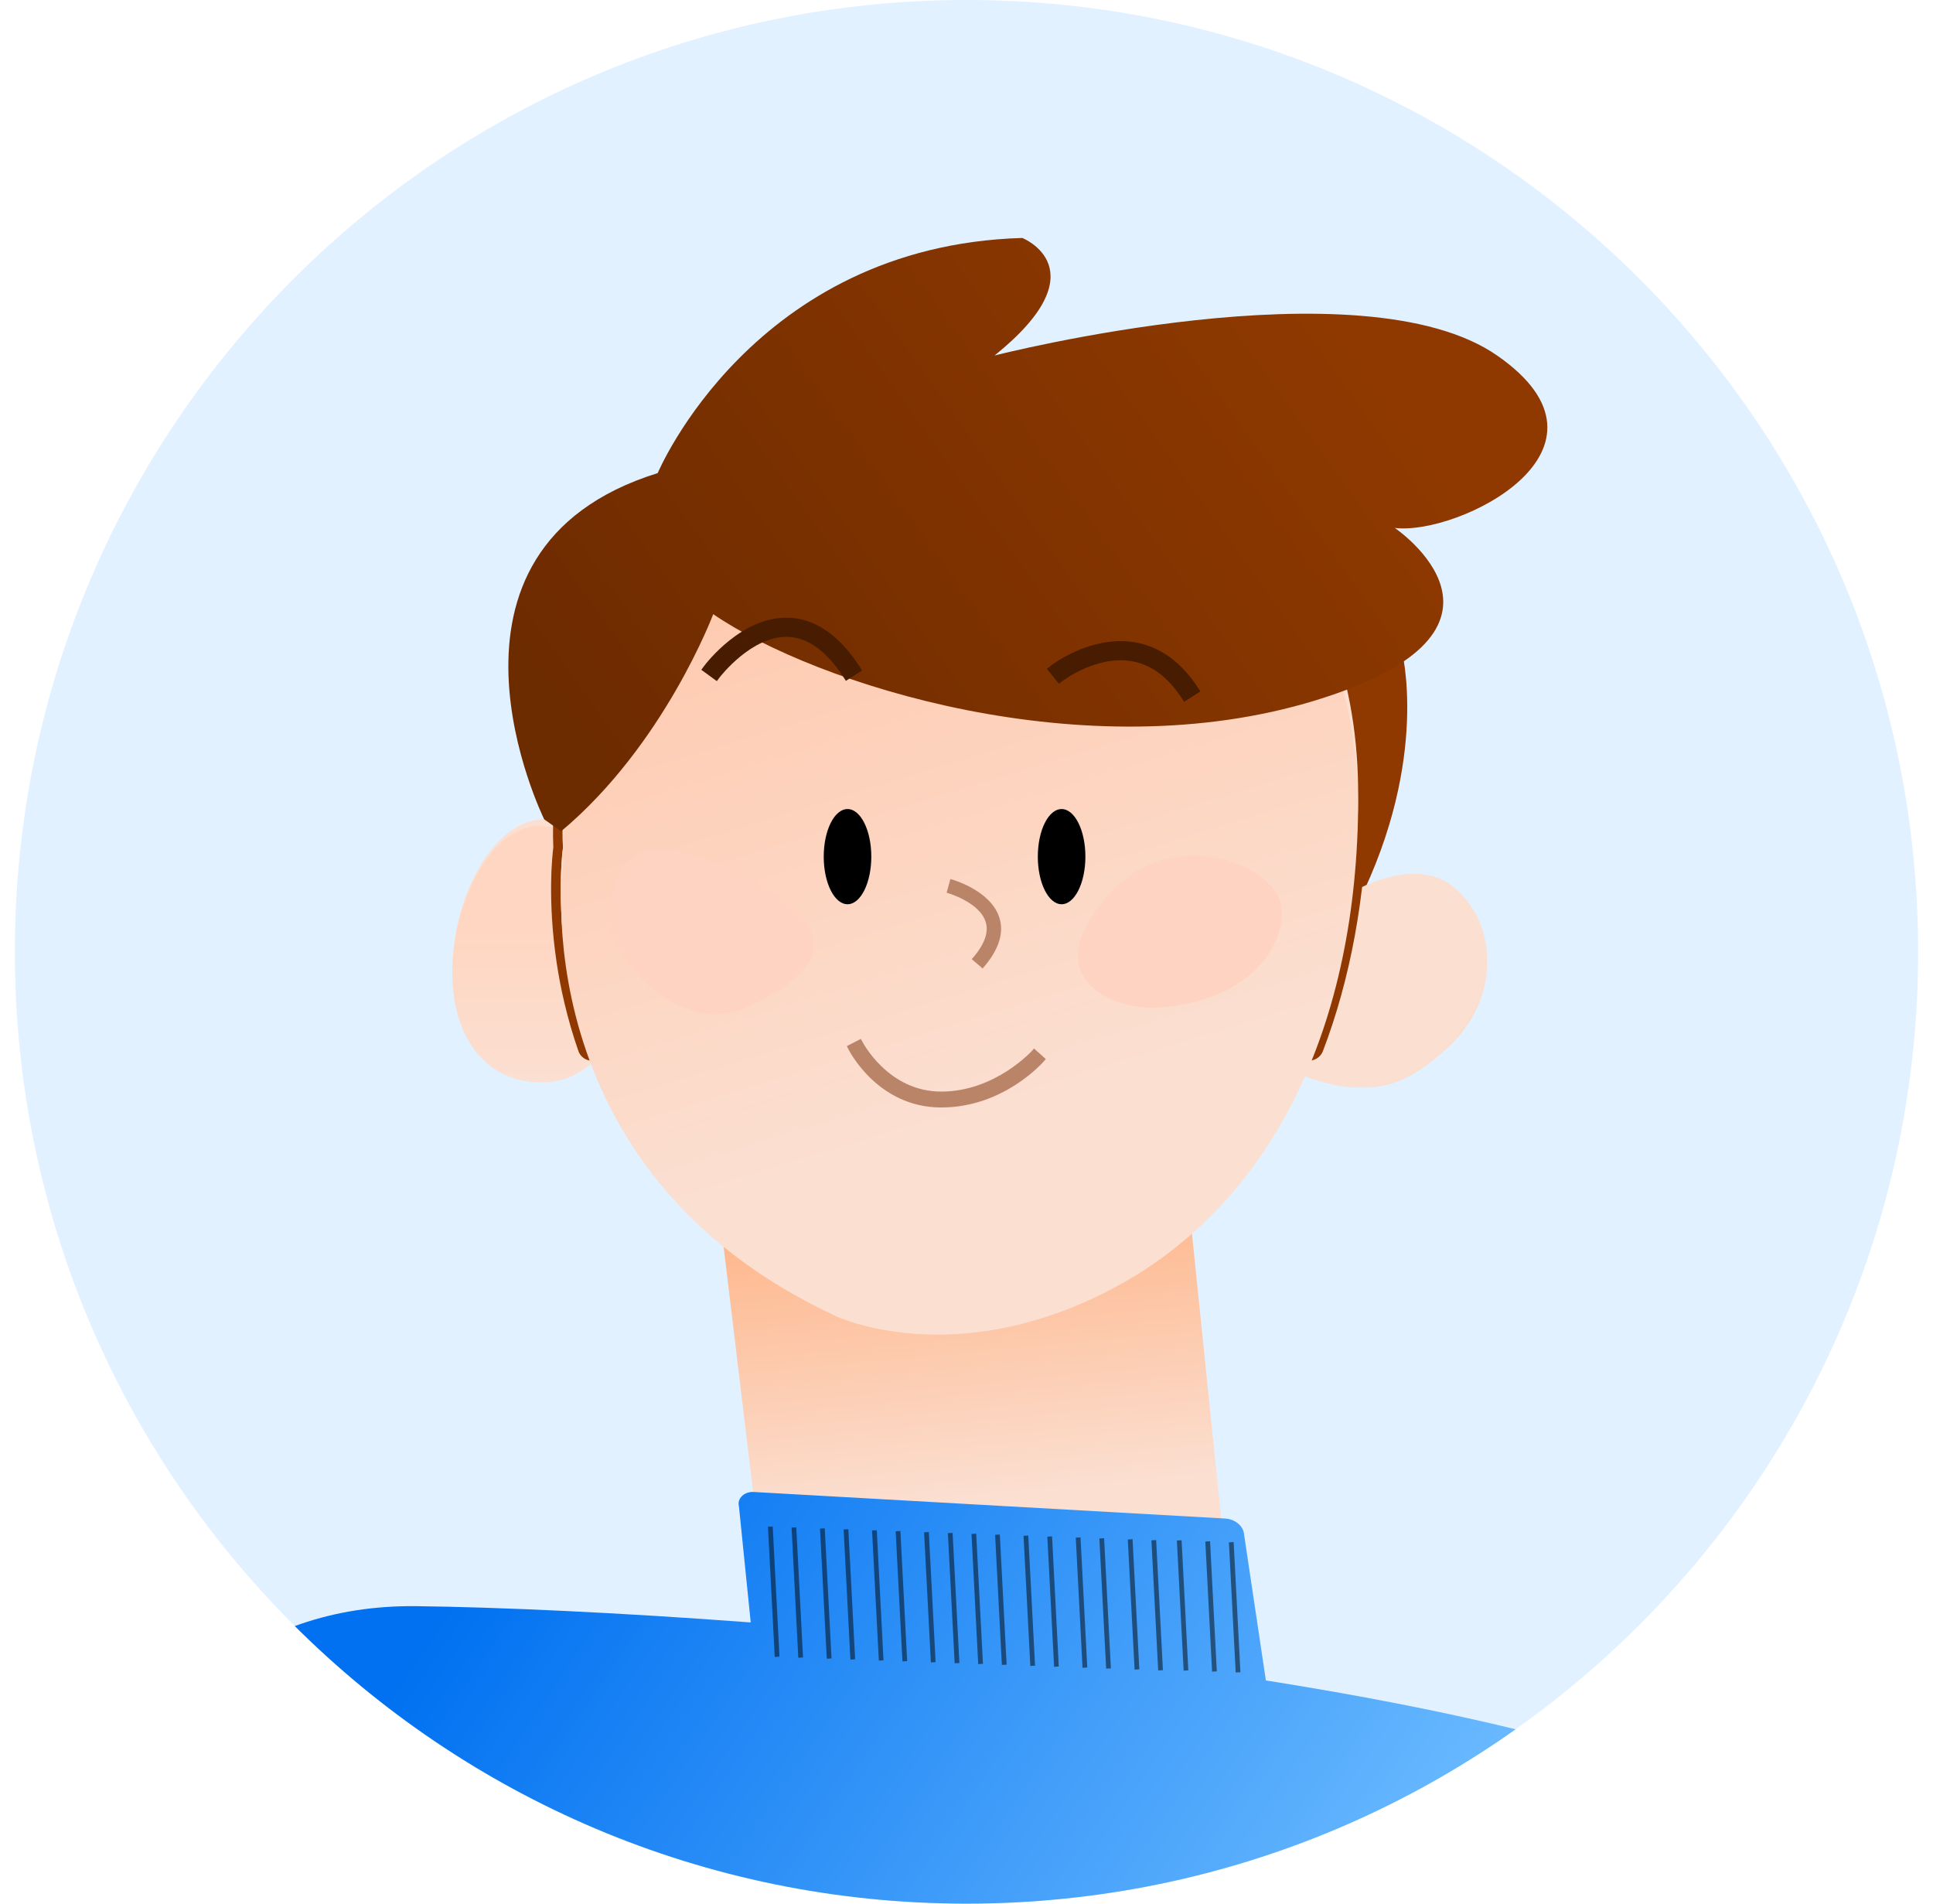
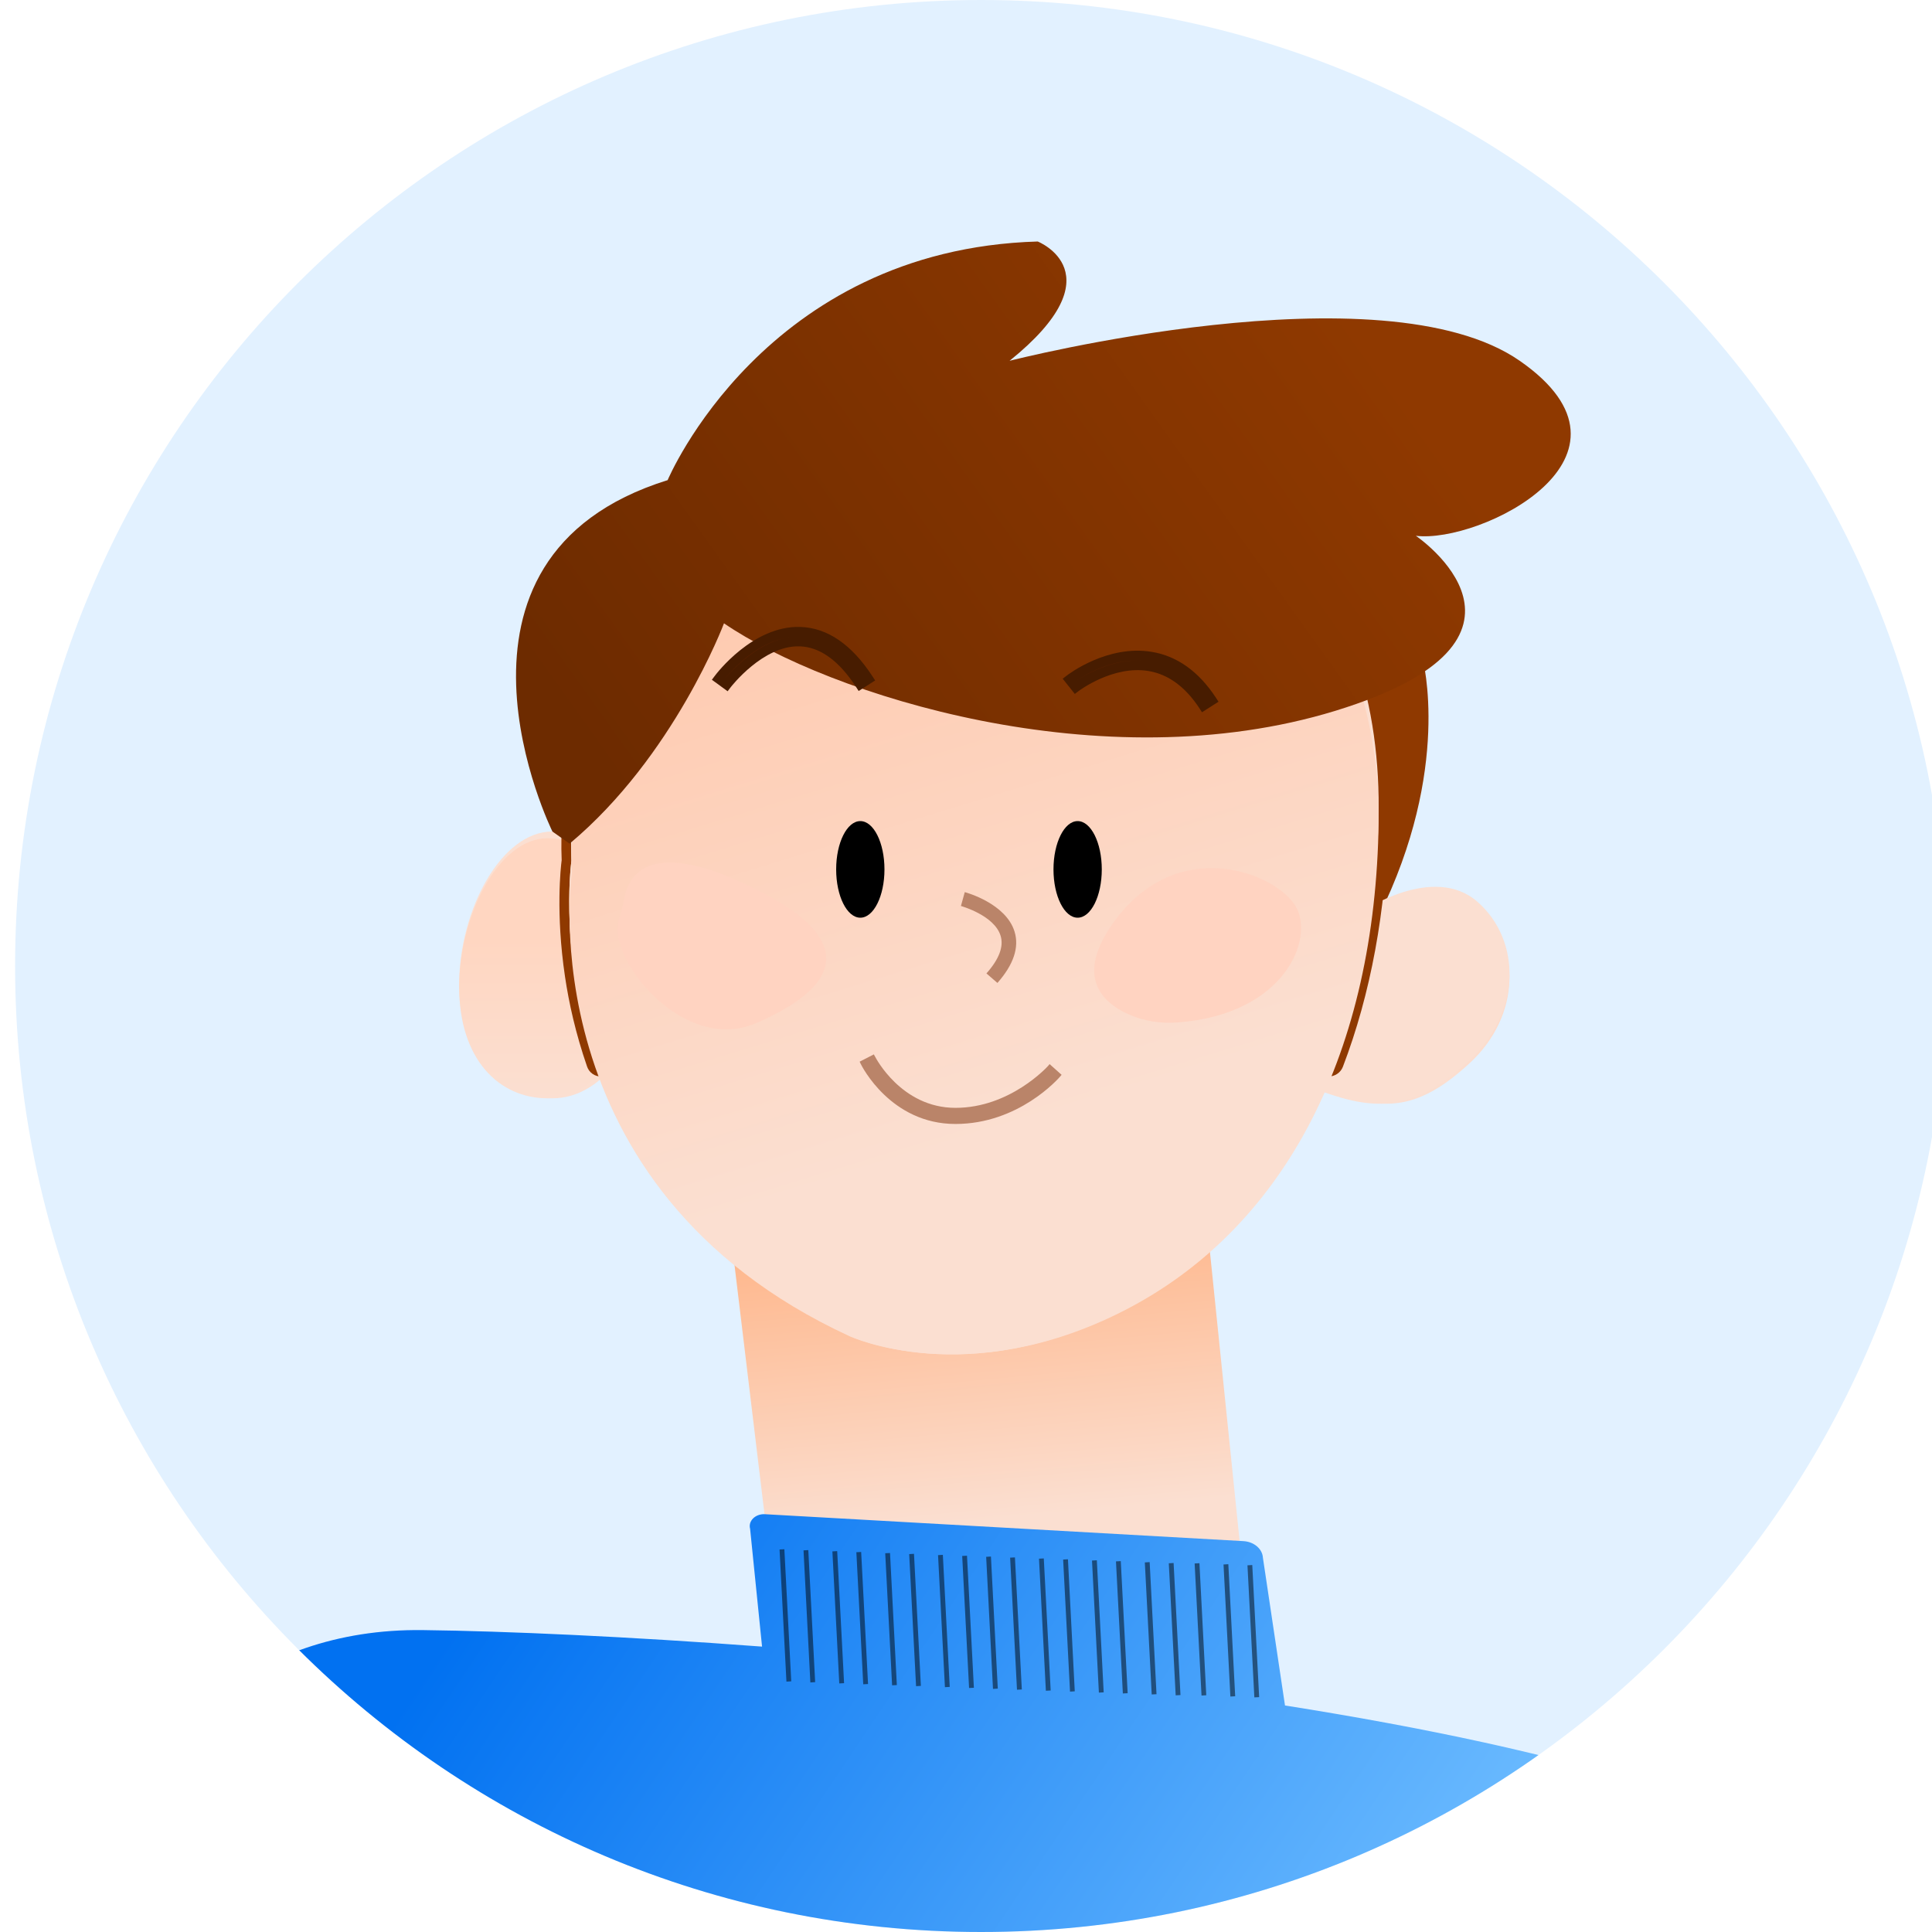
- <svg xmlns="http://www.w3.org/2000/svg" width="65" height="64" viewBox="0 0 65 64" fill="none">
+ <svg xmlns="http://www.w3.org/2000/svg" width="64" height="64" viewBox="0 0 64 64" fill="none">
  <rect x="0.5" width="64" height="64" rx="32" fill="#E2F1FF" />
  <mask id="mask0_1232_10276" style="mask-type:alpha" maskUnits="userSpaceOnUse" x="0" y="0" width="65" height="64">
    <rect x="0.5" width="64" height="64" rx="32" fill="#DDF3FF" />
  </mask>
  <g mask="url(#mask0_1232_10276)">
    <path d="M47.129 21.839C47.129 21.839 48.101 25.456 45.67 30.357L45.043 21.839H47.129Z" fill="#8F3900" />
    <path d="M25.95 55.35L24.102 40H39.93L41.779 58.013L25.95 55.35Z" fill="url(#paint0_linear_1232_10276)" />
    <path d="M21.389 31.963C21.389 34.405 20.005 36.383 18.3 36.383C16.594 36.383 15.211 35.047 15.211 32.606C15.211 30.165 16.594 27.544 18.3 27.544C20.005 27.544 21.389 29.522 21.389 31.963Z" fill="#FBDFD1" />
    <path d="M21.063 32.075C21.063 34.455 19.753 36.383 18.137 36.383C16.522 36.383 15.211 35.081 15.211 32.702C15.211 30.323 16.522 27.768 18.137 27.768C19.753 27.768 21.063 29.696 21.063 32.075Z" fill="url(#paint1_linear_1232_10276)" />
    <path d="M45.373 30.357C45.373 30.357 47.612 28.791 48.999 30.044C50.385 31.297 50.385 33.647 48.691 35.213C46.996 36.779 45.866 36.812 44.121 36.17L45.372 30.357H45.373Z" fill="url(#paint2_linear_1232_10276)" />
    <path d="M45.118 30.196C45.118 30.196 47.482 28.589 48.945 29.875C50.408 31.16 50.408 33.571 48.62 35.178C46.832 36.785 45.639 36.819 43.797 36.16L45.117 30.196H45.118Z" fill="#FBDFD1" />
    <path d="M42.478 17.196C40.081 14.766 36.584 13.483 32.364 13.483C28.737 13.483 25.479 14.866 22.941 17.48C20.111 20.396 18.451 24.614 18.606 28.495C18.575 28.732 18.404 30.249 18.716 32.349C18.843 33.207 19.067 34.233 19.449 35.335C19.517 35.53 19.7 35.661 19.908 35.661C18.456 31.838 18.931 28.51 18.931 28.51C18.666 22.162 23.526 13.805 32.364 13.805C41.201 13.805 45.857 19.43 45.665 27.144C45.585 30.342 45.014 33.206 44.007 35.661C44.218 35.661 44.41 35.535 44.485 35.338C45.403 32.936 45.915 30.18 45.992 27.152C46.094 23.07 44.88 19.627 42.48 17.197L42.478 17.196Z" fill="#8F3900" />
    <path d="M18.93 28.508C18.93 28.508 17.407 39.175 28.136 44.248C28.136 44.248 32.038 46.106 37.24 43.374C42.442 40.642 45.471 34.856 45.664 27.142C45.858 19.428 41.202 13.803 32.363 13.803C23.524 13.803 18.663 22.16 18.93 28.508Z" fill="#FBDFD1" />
    <path d="M18.942 28.923C18.942 28.923 17.419 39.319 28.143 44.264C28.143 44.264 32.043 46.074 37.242 43.412C42.442 40.749 45.469 35.11 45.662 27.592C45.855 20.073 41.2 14.591 32.368 14.591C23.535 14.591 18.675 22.736 18.942 28.923Z" fill="url(#paint3_linear_1232_10276)" />
    <path d="M35.698 30.4C36.14 30.4 36.498 29.684 36.498 28.8C36.498 27.916 36.14 27.2 35.698 27.2C35.257 27.2 34.898 27.916 34.898 28.8C34.898 29.684 35.257 30.4 35.698 30.4Z" fill="black" />
    <path d="M28.499 30.4C28.941 30.4 29.299 29.684 29.299 28.8C29.299 27.916 28.941 27.2 28.499 27.2C28.057 27.2 27.699 27.916 27.699 28.8C27.699 29.684 28.057 30.4 28.499 30.4Z" fill="black" />
    <path d="M22.117 15.904C22.117 15.904 25.316 8.264 34.376 8C34.376 8 37.042 9.054 33.444 11.952C33.444 11.952 45.791 8.791 50.343 11.952C54.897 15.113 49.033 18.011 46.902 17.749C46.902 17.749 51.966 21.173 44.237 23.546C36.509 25.916 27.447 23.018 23.983 20.648C23.983 20.648 22.333 25.05 18.869 27.947L18.3 27.546C18.3 27.546 13.824 18.488 22.117 15.905V15.904Z" fill="url(#paint4_linear_1232_10276)" />
    <path d="M33.04 32.56L32.677 32.246C33.097 31.774 33.255 31.354 33.147 31.001C32.941 30.321 31.843 30.016 31.832 30.012L31.959 29.553C32.014 29.567 33.324 29.93 33.609 30.863C33.768 31.383 33.576 31.955 33.041 32.561L33.04 32.56Z" fill="#BA8469" />
    <path fill-rule="evenodd" clip-rule="evenodd" d="M28.947 34.928L28.987 35.001L28.988 35.002C29.003 35.031 29.219 35.445 29.649 35.858C30.091 36.282 30.753 36.699 31.651 36.699C32.556 36.699 33.319 36.358 33.858 36.012C34.128 35.839 34.341 35.666 34.487 35.535C34.56 35.47 34.617 35.416 34.655 35.377C34.692 35.34 34.713 35.317 34.713 35.317L34.77 35.25L35.167 35.605L35.115 35.666C35.058 35.731 33.743 37.233 31.651 37.233H31.649C30.579 37.233 29.803 36.753 29.292 36.266C28.782 35.781 28.532 35.285 28.511 35.24L28.477 35.169L28.947 34.928Z" fill="#BA8469" />
    <path d="M39.867 23.372C39.376 22.623 38.773 22.184 38.072 22.069C36.817 21.861 35.645 22.753 35.634 22.763L35.434 22.511C35.486 22.471 36.726 21.521 38.124 21.752C38.921 21.884 39.599 22.371 40.14 23.198L39.867 23.374V23.372Z" fill="#682200" />
    <path d="M39.818 23.595L39.731 23.46C39.266 22.752 38.7 22.337 38.045 22.228C36.869 22.033 35.745 22.882 35.733 22.89L35.605 22.988L35.203 22.483L35.332 22.384C35.385 22.342 36.681 21.35 38.151 21.593C38.993 21.733 39.708 22.242 40.277 23.11L40.365 23.245L39.818 23.594V23.595ZM35.665 22.543C36.018 22.311 37.026 21.733 38.098 21.911C38.505 21.979 38.88 22.146 39.222 22.413C38.88 22.146 38.505 21.979 38.097 21.911C37.008 21.731 36.014 22.308 35.665 22.543Z" fill="#471C00" />
    <path d="M24.07 22.676L23.809 22.485C23.857 22.419 25.018 20.881 26.507 20.929C27.348 20.955 28.108 21.482 28.767 22.493L28.494 22.667C27.895 21.749 27.224 21.273 26.497 21.249C25.187 21.209 24.082 22.66 24.07 22.675V22.676Z" fill="#682200" />
    <path d="M24.104 22.899L23.582 22.518L23.678 22.39C23.728 22.321 24.943 20.718 26.512 20.768C27.407 20.796 28.212 21.347 28.903 22.406L28.991 22.541L28.444 22.89L28.357 22.755C27.789 21.884 27.162 21.432 26.492 21.411C25.276 21.371 24.211 22.758 24.2 22.772L24.102 22.901L24.104 22.899ZM24.039 22.454C24.349 22.093 25.333 21.058 26.481 21.09C25.308 21.061 24.345 22.088 24.037 22.454H24.039Z" fill="#471C00" />
    <path d="M20.489 30.515C20.558 30.26 20.637 30.008 20.684 29.749C20.818 29.015 21.478 27.814 24.576 29.233C28.785 31.162 27.647 32.769 25.046 33.894C22.661 34.925 20.142 31.801 20.489 30.517V30.515Z" fill="#FFD3C1" />
    <path d="M39.012 33.87C38.446 33.913 37.872 33.825 37.357 33.588C36.495 33.193 35.593 32.327 36.915 30.519C39.028 27.626 42.279 28.912 42.93 30.037C43.544 31.1 42.56 33.603 39.012 33.87Z" fill="#FFD3C1" />
    <path fill-rule="evenodd" clip-rule="evenodd" d="M42.567 56.496C51.795 57.958 59.773 60.11 61.3 63.081V68.8H0.5C0.5 68.8 2.487 53.856 14.011 53.999C16.778 54.033 20.754 54.21 25.244 54.546L24.848 50.642C24.778 50.383 25.025 50.142 25.34 50.16L41.191 51.052C41.542 51.072 41.82 51.31 41.836 51.604L42.567 56.496Z" fill="url(#paint5_linear_1232_10276)" />
    <path fill-rule="evenodd" clip-rule="evenodd" d="M25.824 51.329L26.052 55.706L26.211 55.696L25.983 51.321L25.824 51.329ZM26.618 51.358L26.844 55.733L27.003 55.723L26.776 51.349L26.618 51.358ZM27.802 55.766L27.574 51.392L27.733 51.382L27.961 55.757L27.802 55.766ZM28.368 51.419L28.596 55.794L28.755 55.786L28.527 51.411L28.368 51.419ZM29.552 55.828L29.324 51.453L29.483 51.445L29.709 55.82L29.552 55.828ZM30.118 51.482L30.346 55.857L30.505 55.847L30.277 51.472L30.118 51.482ZM31.302 55.89L31.074 51.516L31.233 51.506L31.461 55.881L31.302 55.89ZM31.874 51.543L32.102 55.917L32.261 55.91L32.033 51.535L31.874 51.543ZM32.894 55.947L32.668 51.572L32.826 51.562L33.053 55.937L32.894 55.947ZM33.462 51.599L33.689 55.974L33.849 55.966L33.621 51.591L33.462 51.599ZM34.646 56.008L34.418 51.633L34.577 51.625L34.805 56L34.646 56.008ZM35.218 51.662L35.446 56.037L35.603 56.027L35.377 51.653L35.218 51.662ZM36.402 56.07L36.174 51.696L36.334 51.686L36.561 56.061L36.402 56.07ZM36.968 51.723L37.196 56.098L37.355 56.09L37.127 51.714L36.968 51.723ZM38.152 56.131L37.924 51.757L38.084 51.747L38.311 56.123L38.152 56.131ZM38.877 51.776L38.718 51.786L38.946 56.16L39.105 56.151L38.877 51.776ZM39.802 56.167L39.574 51.792L39.733 51.783L39.959 56.157L39.802 56.167ZM40.531 51.826L40.758 56.2L40.917 56.191L40.69 51.816L40.531 51.826ZM41.324 51.853L41.483 51.844L41.711 56.22L41.552 56.228L41.324 51.853Z" fill="black" fill-opacity="0.5" />
  </g>
  <defs>
    <linearGradient id="paint0_linear_1232_10276" x1="30.363" y1="38.623" x2="31.848" y2="54.608" gradientUnits="userSpaceOnUse">
      <stop stop-color="#FFAD7B" />
      <stop offset="0.741" stop-color="#FBDFD1" />
    </linearGradient>
    <linearGradient id="paint1_linear_1232_10276" x1="18.137" y1="27.768" x2="18.137" y2="36.383" gradientUnits="userSpaceOnUse">
      <stop offset="0.386" stop-color="#FFD6C1" />
      <stop offset="1" stop-color="#FBDFD1" />
    </linearGradient>
    <linearGradient id="paint2_linear_1232_10276" x1="46.303" y1="29.581" x2="47.903" y2="36.782" gradientUnits="userSpaceOnUse">
      <stop stop-color="#FFD6C1" />
      <stop offset="1" stop-color="#FBDFD1" />
    </linearGradient>
    <linearGradient id="paint3_linear_1232_10276" x1="26.685" y1="16.993" x2="35.107" y2="44.457" gradientUnits="userSpaceOnUse">
      <stop stop-color="#FFC8AC" />
      <stop offset="0.75" stop-color="#FBDFD1" />
    </linearGradient>
    <linearGradient id="paint4_linear_1232_10276" x1="43.878" y1="9.282" x2="20.385" y2="26.08" gradientUnits="userSpaceOnUse">
      <stop stop-color="#8F3900" />
      <stop offset="1" stop-color="#6D2B00" />
    </linearGradient>
    <linearGradient id="paint5_linear_1232_10276" x1="17.112" y1="50.878" x2="45.072" y2="69.62" gradientUnits="userSpaceOnUse">
      <stop stop-color="#0171F1" />
      <stop offset="1" stop-color="#6DBCFF" />
    </linearGradient>
  </defs>
</svg>
